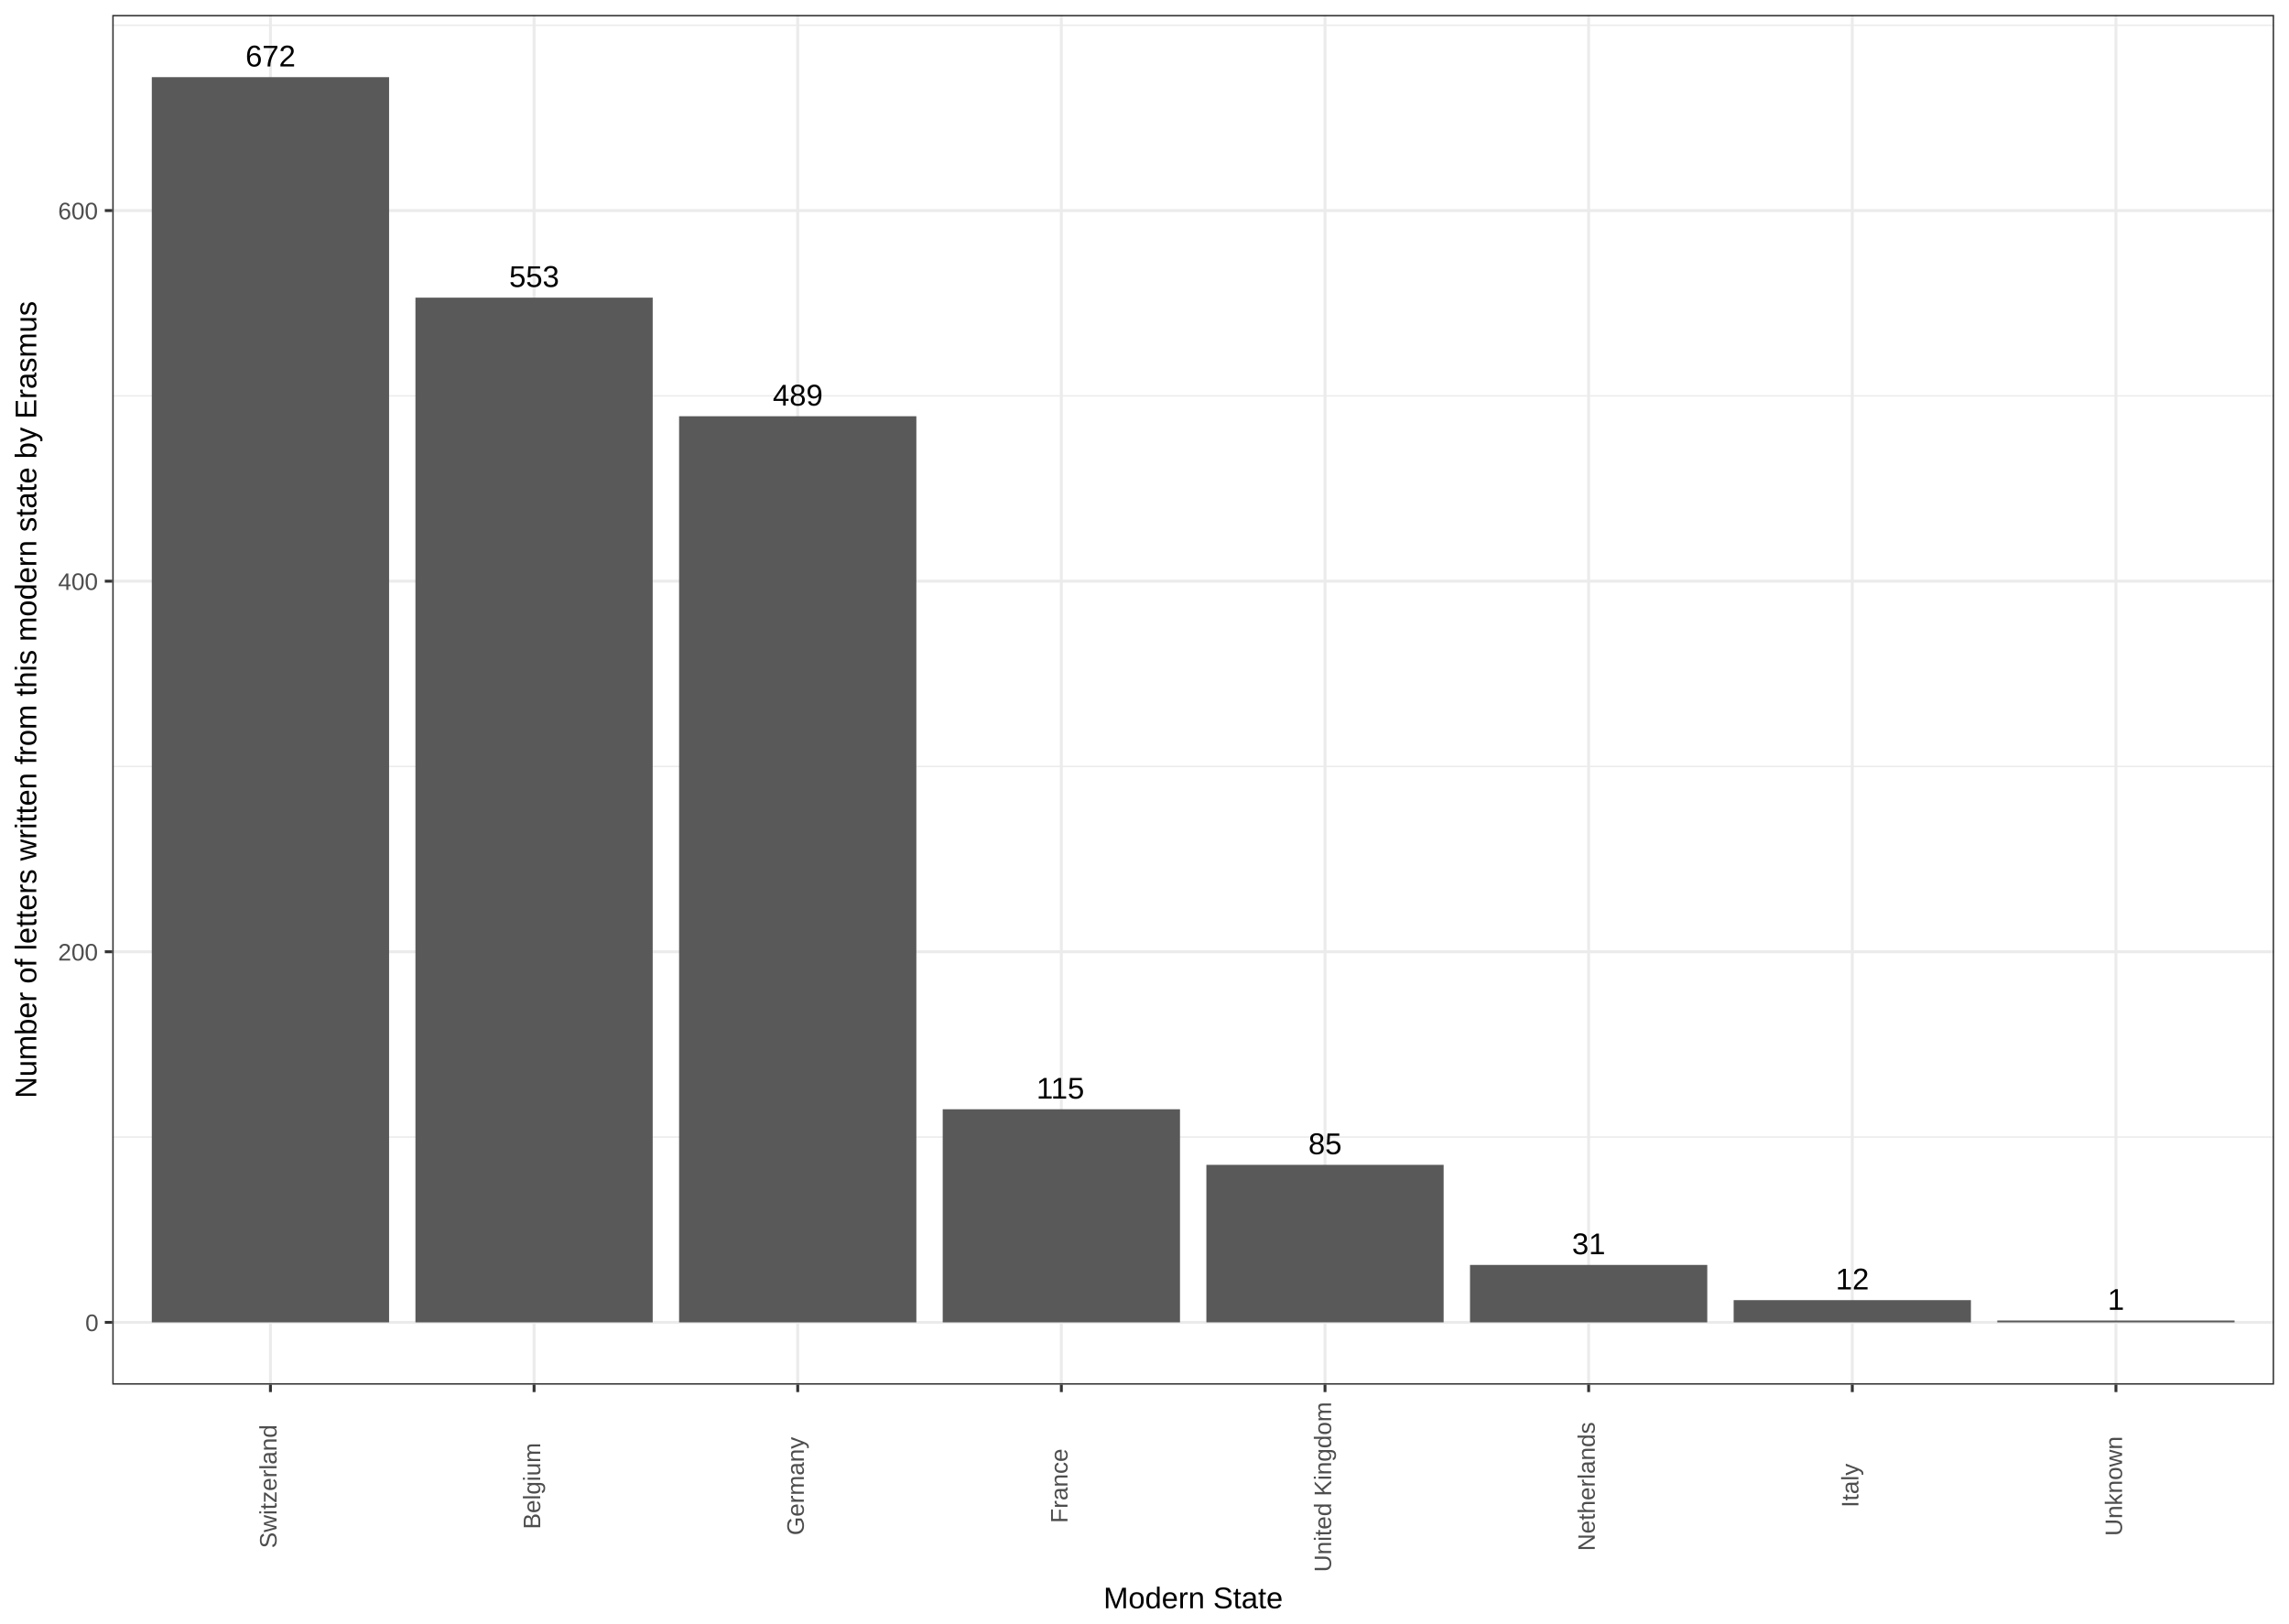
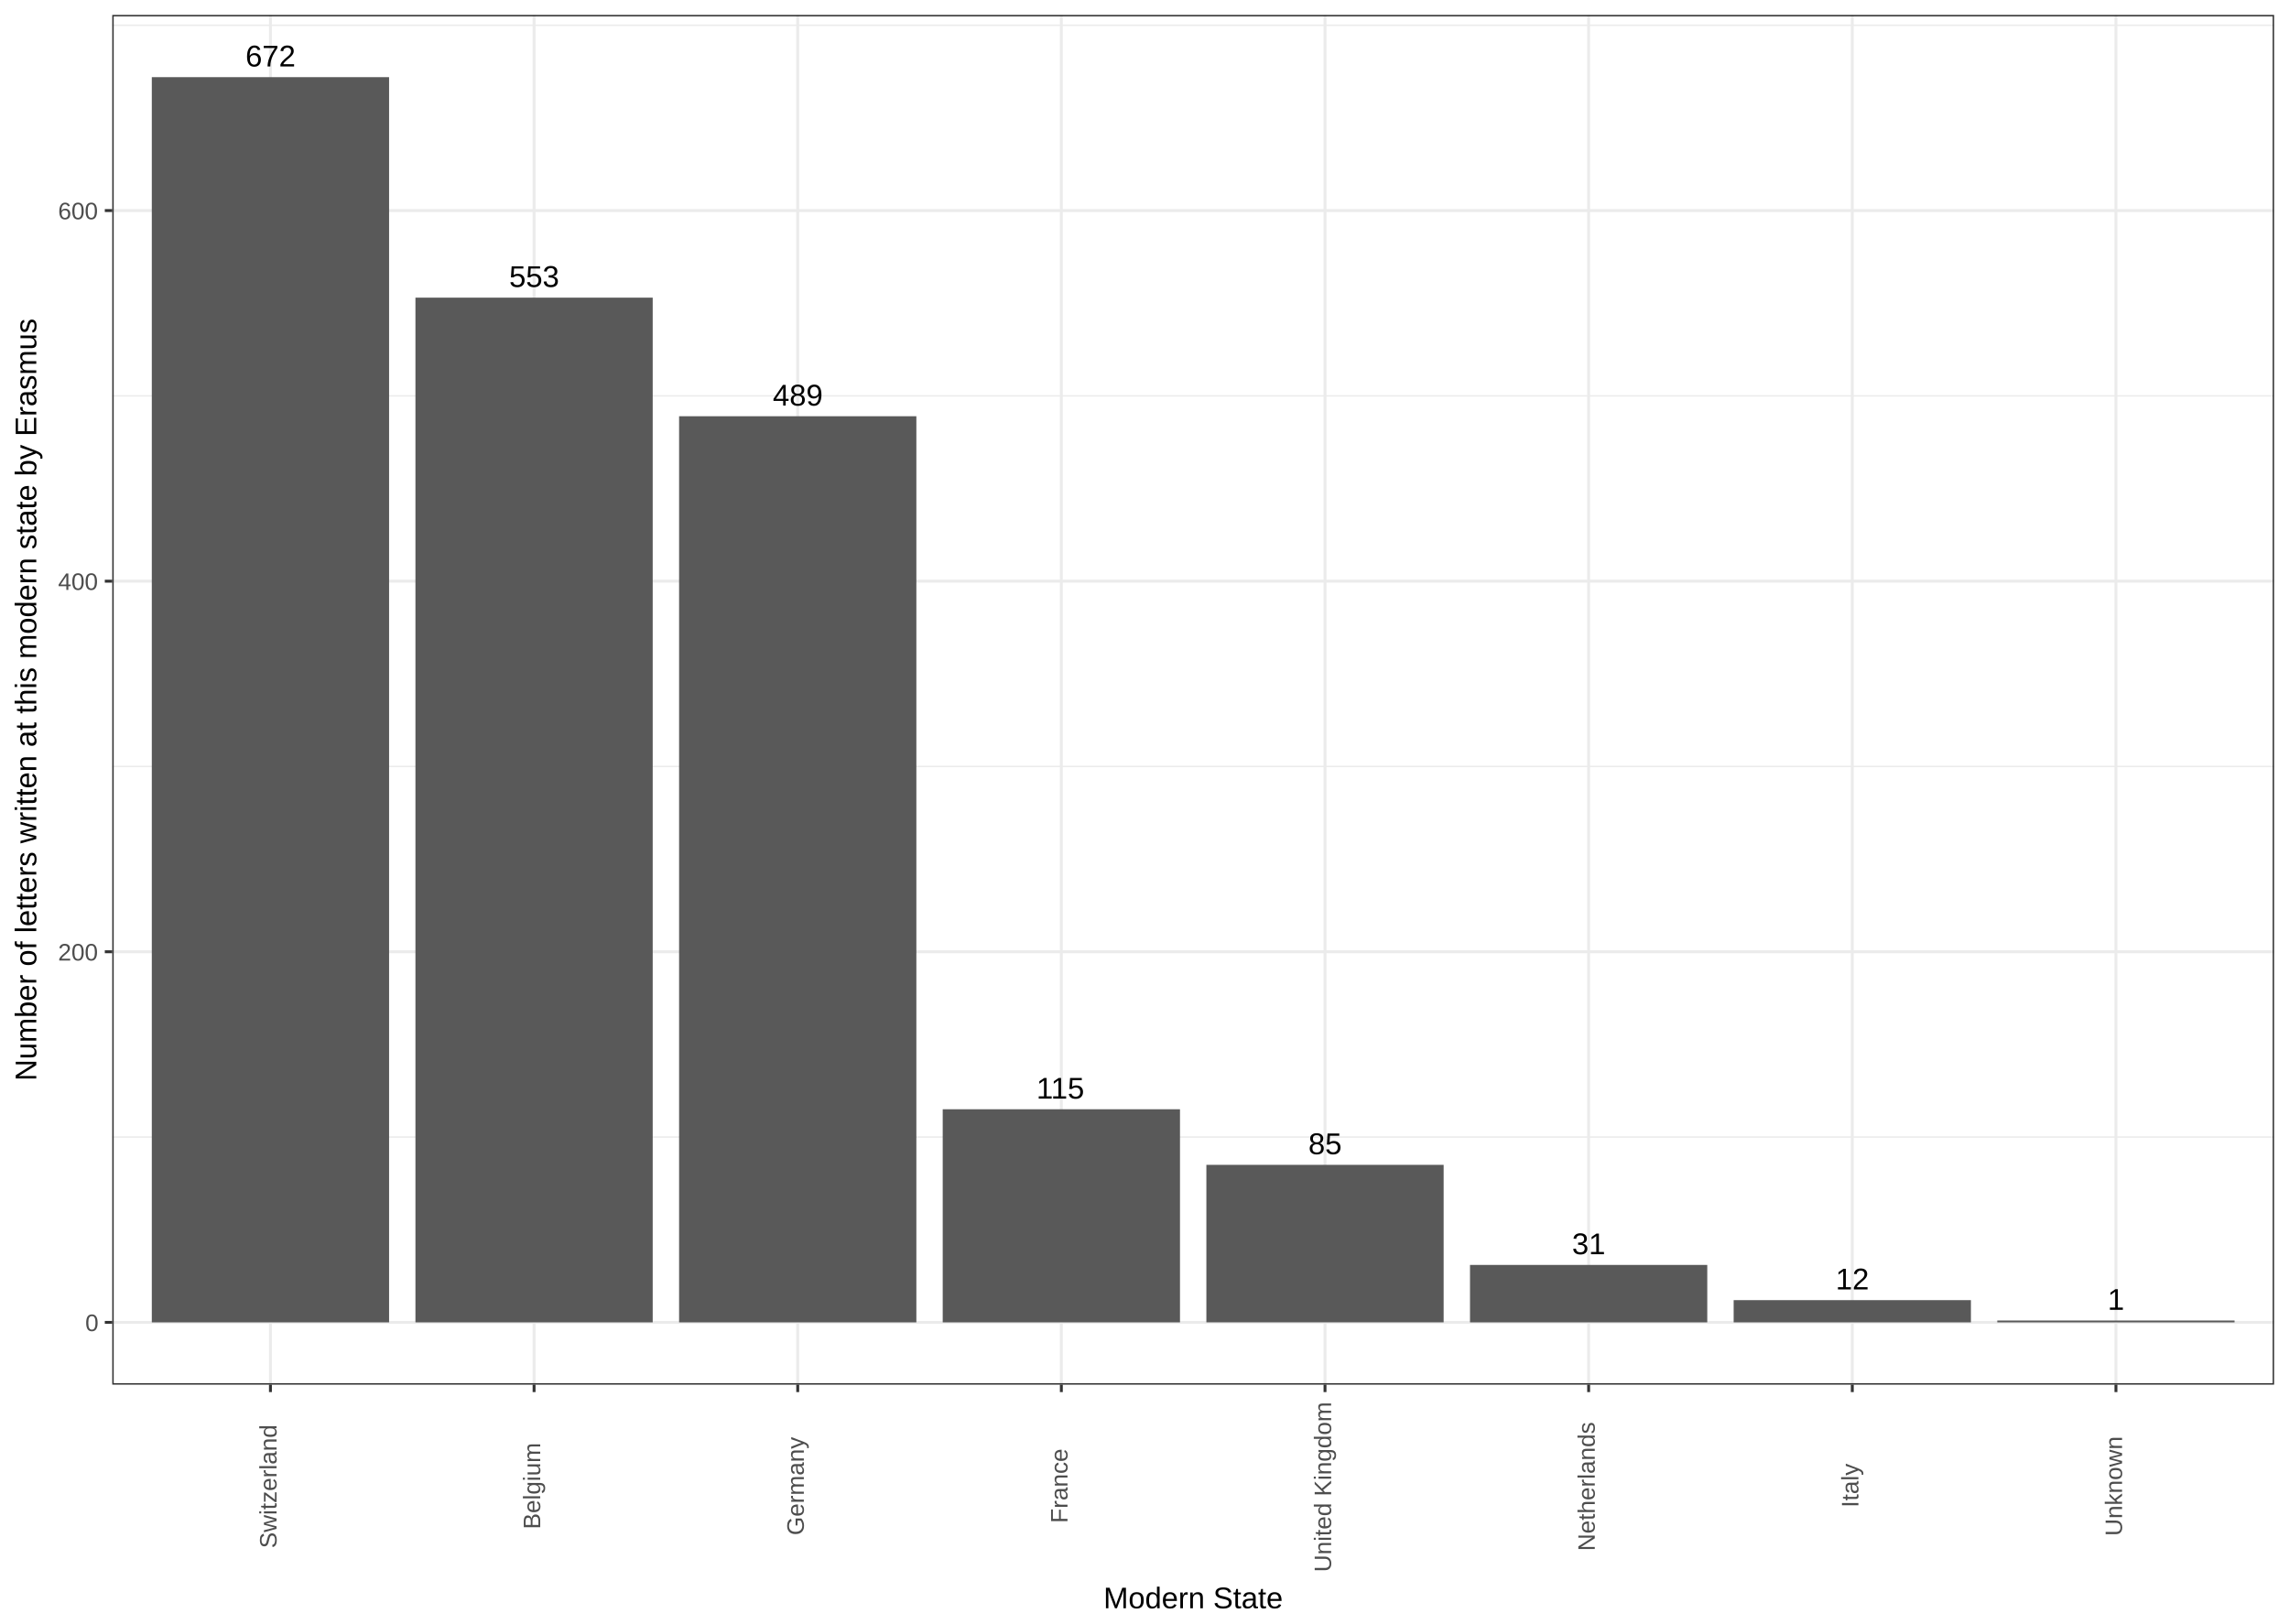
<svg xmlns="http://www.w3.org/2000/svg" viewBox="0 0 842.40 597.60">
  <defs>
    <style type="text/css">
    line, polyline, path, rect, circle {
      fill: none;
      stroke: #000000;
      stroke-linecap: round;
      stroke-linejoin: round;
      stroke-miterlimit: 10.00;
    }
  </style>
  </defs>
  <rect width="100%" height="100%" style="stroke: none; fill: #FFFFFF;" />
  <rect x="0.00" y="-0.00" width="842.40" height="597.60" style="stroke-width: 1.07; stroke: #FFFFFF; fill: #FFFFFF;" />
  <defs>
    <clipPath id="cpNDEuMzEyOHw4MzYuOTIxfDUwOS42NTd8NS40Nzk0NQ==">
      <rect x="41.31" y="5.48" width="795.61" height="504.18" />
    </clipPath>
  </defs>
  <rect x="41.31" y="5.48" width="795.61" height="504.18" style="stroke-width: 1.07; stroke: none; fill: #FFFFFF;" clip-path="url(#cpNDEuMzEyOHw4MzYuOTIxfDUwOS42NTd8NS40Nzk0NQ==)" />
  <polyline points="41.31,418.53 836.92,418.53 " style="stroke-width: 0.53; stroke: #EBEBEB; stroke-linecap: butt;" clip-path="url(#cpNDEuMzEyOHw4MzYuOTIxfDUwOS42NTd8NS40Nzk0NQ==)" />
  <polyline points="41.31,282.12 836.92,282.12 " style="stroke-width: 0.53; stroke: #EBEBEB; stroke-linecap: butt;" clip-path="url(#cpNDEuMzEyOHw4MzYuOTIxfDUwOS42NTd8NS40Nzk0NQ==)" />
  <polyline points="41.31,145.71 836.92,145.71 " style="stroke-width: 0.53; stroke: #EBEBEB; stroke-linecap: butt;" clip-path="url(#cpNDEuMzEyOHw4MzYuOTIxfDUwOS42NTd8NS40Nzk0NQ==)" />
  <polyline points="41.31,9.30 836.92,9.30 " style="stroke-width: 0.53; stroke: #EBEBEB; stroke-linecap: butt;" clip-path="url(#cpNDEuMzEyOHw4MzYuOTIxfDUwOS42NTd8NS40Nzk0NQ==)" />
  <polyline points="41.31,486.74 836.92,486.74 " style="stroke-width: 1.07; stroke: #EBEBEB; stroke-linecap: butt;" clip-path="url(#cpNDEuMzEyOHw4MzYuOTIxfDUwOS42NTd8NS40Nzk0NQ==)" />
  <polyline points="41.31,350.33 836.92,350.33 " style="stroke-width: 1.07; stroke: #EBEBEB; stroke-linecap: butt;" clip-path="url(#cpNDEuMzEyOHw4MzYuOTIxfDUwOS42NTd8NS40Nzk0NQ==)" />
  <polyline points="41.31,213.92 836.92,213.92 " style="stroke-width: 1.07; stroke: #EBEBEB; stroke-linecap: butt;" clip-path="url(#cpNDEuMzEyOHw4MzYuOTIxfDUwOS42NTd8NS40Nzk0NQ==)" />
  <polyline points="41.31,77.50 836.92,77.50 " style="stroke-width: 1.07; stroke: #EBEBEB; stroke-linecap: butt;" clip-path="url(#cpNDEuMzEyOHw4MzYuOTIxfDUwOS42NTd8NS40Nzk0NQ==)" />
  <polyline points="99.53,509.66 99.53,5.48 " style="stroke-width: 1.07; stroke: #EBEBEB; stroke-linecap: butt;" clip-path="url(#cpNDEuMzEyOHw4MzYuOTIxfDUwOS42NTd8NS40Nzk0NQ==)" />
  <polyline points="196.55,509.66 196.55,5.48 " style="stroke-width: 1.07; stroke: #EBEBEB; stroke-linecap: butt;" clip-path="url(#cpNDEuMzEyOHw4MzYuOTIxfDUwOS42NTd8NS40Nzk0NQ==)" />
  <polyline points="293.58,509.66 293.58,5.48 " style="stroke-width: 1.07; stroke: #EBEBEB; stroke-linecap: butt;" clip-path="url(#cpNDEuMzEyOHw4MzYuOTIxfDUwOS42NTd8NS40Nzk0NQ==)" />
  <polyline points="390.60,509.66 390.60,5.48 " style="stroke-width: 1.07; stroke: #EBEBEB; stroke-linecap: butt;" clip-path="url(#cpNDEuMzEyOHw4MzYuOTIxfDUwOS42NTd8NS40Nzk0NQ==)" />
  <polyline points="487.63,509.66 487.63,5.48 " style="stroke-width: 1.07; stroke: #EBEBEB; stroke-linecap: butt;" clip-path="url(#cpNDEuMzEyOHw4MzYuOTIxfDUwOS42NTd8NS40Nzk0NQ==)" />
  <polyline points="584.65,509.66 584.65,5.48 " style="stroke-width: 1.07; stroke: #EBEBEB; stroke-linecap: butt;" clip-path="url(#cpNDEuMzEyOHw4MzYuOTIxfDUwOS42NTd8NS40Nzk0NQ==)" />
  <polyline points="681.68,509.66 681.68,5.48 " style="stroke-width: 1.07; stroke: #EBEBEB; stroke-linecap: butt;" clip-path="url(#cpNDEuMzEyOHw4MzYuOTIxfDUwOS42NTd8NS40Nzk0NQ==)" />
  <polyline points="778.71,509.66 778.71,5.48 " style="stroke-width: 1.07; stroke: #EBEBEB; stroke-linecap: butt;" clip-path="url(#cpNDEuMzEyOHw4MzYuOTIxfDUwOS42NTd8NS40Nzk0NQ==)" />
  <rect x="55.87" y="28.40" width="87.32" height="458.34" style="stroke-width: 1.07; stroke: none; stroke-linecap: butt; fill: #595959;" clip-path="url(#cpNDEuMzEyOHw4MzYuOTIxfDUwOS42NTd8NS40Nzk0NQ==)" />
  <rect x="152.89" y="109.56" width="87.32" height="377.18" style="stroke-width: 1.07; stroke: none; stroke-linecap: butt; fill: #595959;" clip-path="url(#cpNDEuMzEyOHw4MzYuOTIxfDUwOS42NTd8NS40Nzk0NQ==)" />
  <rect x="249.92" y="153.21" width="87.32" height="333.53" style="stroke-width: 1.07; stroke: none; stroke-linecap: butt; fill: #595959;" clip-path="url(#cpNDEuMzEyOHw4MzYuOTIxfDUwOS42NTd8NS40Nzk0NQ==)" />
  <rect x="346.94" y="408.30" width="87.32" height="78.44" style="stroke-width: 1.07; stroke: none; stroke-linecap: butt; fill: #595959;" clip-path="url(#cpNDEuMzEyOHw4MzYuOTIxfDUwOS42NTd8NS40Nzk0NQ==)" />
  <rect x="443.97" y="428.76" width="87.32" height="57.97" style="stroke-width: 1.07; stroke: none; stroke-linecap: butt; fill: #595959;" clip-path="url(#cpNDEuMzEyOHw4MzYuOTIxfDUwOS42NTd8NS40Nzk0NQ==)" />
  <rect x="540.99" y="465.60" width="87.32" height="21.14" style="stroke-width: 1.07; stroke: none; stroke-linecap: butt; fill: #595959;" clip-path="url(#cpNDEuMzEyOHw4MzYuOTIxfDUwOS42NTd8NS40Nzk0NQ==)" />
  <rect x="638.02" y="478.56" width="87.32" height="8.18" style="stroke-width: 1.07; stroke: none; stroke-linecap: butt; fill: #595959;" clip-path="url(#cpNDEuMzEyOHw4MzYuOTIxfDUwOS42NTd8NS40Nzk0NQ==)" />
  <rect x="735.04" y="486.06" width="87.32" height="0.68" style="stroke-width: 1.07; stroke: none; stroke-linecap: butt; fill: #595959;" clip-path="url(#cpNDEuMzEyOHw4MzYuOTIxfDUwOS42NTd8NS40Nzk0NQ==)" />
  <g clip-path="url(#cpNDEuMzEyOHw4MzYuOTIxfDUwOS42NTd8NS40Nzk0NQ==)">
    <text x="90.35" y="24.46" style="font-size: 11.04px; font-family: Arial;" textLength="18.35px" lengthAdjust="spacingAndGlyphs">672</text>
  </g>
  <g clip-path="url(#cpNDEuMzEyOHw4MzYuOTIxfDUwOS42NTd8NS40Nzk0NQ==)">
    <text x="187.38" y="105.62" style="font-size: 11.04px; font-family: Arial;" textLength="18.35px" lengthAdjust="spacingAndGlyphs">553</text>
  </g>
  <g clip-path="url(#cpNDEuMzEyOHw4MzYuOTIxfDUwOS42NTd8NS40Nzk0NQ==)">
    <text x="284.40" y="149.28" style="font-size: 11.04px; font-family: Arial;" textLength="18.35px" lengthAdjust="spacingAndGlyphs">489</text>
  </g>
  <g clip-path="url(#cpNDEuMzEyOHw4MzYuOTIxfDUwOS42NTd8NS40Nzk0NQ==)">
    <text x="381.43" y="404.37" style="font-size: 11.04px; font-family: Arial;" textLength="18.35px" lengthAdjust="spacingAndGlyphs">115</text>
  </g>
  <g clip-path="url(#cpNDEuMzEyOHw4MzYuOTIxfDUwOS42NTd8NS40Nzk0NQ==)">
    <text x="481.51" y="424.83" style="font-size: 11.04px; font-family: Arial;" textLength="12.24px" lengthAdjust="spacingAndGlyphs">85</text>
  </g>
  <g clip-path="url(#cpNDEuMzEyOHw4MzYuOTIxfDUwOS42NTd8NS40Nzk0NQ==)">
    <text x="578.54" y="461.66" style="font-size: 11.04px; font-family: Arial;" textLength="12.24px" lengthAdjust="spacingAndGlyphs">31</text>
  </g>
  <g clip-path="url(#cpNDEuMzEyOHw4MzYuOTIxfDUwOS42NTd8NS40Nzk0NQ==)">
    <text x="675.56" y="474.62" style="font-size: 11.04px; font-family: Arial;" textLength="12.24px" lengthAdjust="spacingAndGlyphs">12</text>
  </g>
  <g clip-path="url(#cpNDEuMzEyOHw4MzYuOTIxfDUwOS42NTd8NS40Nzk0NQ==)">
    <text x="775.65" y="482.12" style="font-size: 11.04px; font-family: Arial;" textLength="6.12px" lengthAdjust="spacingAndGlyphs">1</text>
  </g>
  <rect x="41.31" y="5.48" width="795.61" height="504.18" style="stroke-width: 1.07; stroke: #333333;" clip-path="url(#cpNDEuMzEyOHw4MzYuOTIxfDUwOS42NTd8NS40Nzk0NQ==)" />
  <defs>
    <clipPath id="cpMHw4NDIuNHw1OTcuNnww">
      <rect x="0.00" y="0.00" width="842.40" height="597.60" />
    </clipPath>
  </defs>
  <g clip-path="url(#cpMHw4NDIuNHw1OTcuNnww)">
    <text x="31.38" y="489.96" style="font-size: 8.80px; fill: #4D4D4D; font-family: Arial;" textLength="5.01px" lengthAdjust="spacingAndGlyphs">0</text>
  </g>
  <g clip-path="url(#cpMHw4NDIuNHw1OTcuNnww)">
    <text x="21.37" y="353.55" style="font-size: 8.80px; fill: #4D4D4D; font-family: Arial;" textLength="15.02px" lengthAdjust="spacingAndGlyphs">200</text>
  </g>
  <g clip-path="url(#cpMHw4NDIuNHw1OTcuNnww)">
    <text x="21.37" y="217.14" style="font-size: 8.80px; fill: #4D4D4D; font-family: Arial;" textLength="15.02px" lengthAdjust="spacingAndGlyphs">400</text>
  </g>
  <g clip-path="url(#cpMHw4NDIuNHw1OTcuNnww)">
    <text x="21.37" y="80.72" style="font-size: 8.80px; fill: #4D4D4D; font-family: Arial;" textLength="15.02px" lengthAdjust="spacingAndGlyphs">600</text>
  </g>
  <polyline points="38.57,486.74 41.31,486.74 " style="stroke-width: 1.07; stroke: #333333; stroke-linecap: butt;" clip-path="url(#cpMHw4NDIuNHw1OTcuNnww)" />
  <polyline points="38.57,350.33 41.31,350.33 " style="stroke-width: 1.07; stroke: #333333; stroke-linecap: butt;" clip-path="url(#cpMHw4NDIuNHw1OTcuNnww)" />
  <polyline points="38.57,213.92 41.31,213.92 " style="stroke-width: 1.07; stroke: #333333; stroke-linecap: butt;" clip-path="url(#cpMHw4NDIuNHw1OTcuNnww)" />
  <polyline points="38.57,77.50 41.31,77.50 " style="stroke-width: 1.07; stroke: #333333; stroke-linecap: butt;" clip-path="url(#cpMHw4NDIuNHw1OTcuNnww)" />
  <polyline points="99.53,512.40 99.53,509.66 " style="stroke-width: 1.07; stroke: #333333; stroke-linecap: butt;" clip-path="url(#cpMHw4NDIuNHw1OTcuNnww)" />
  <polyline points="196.55,512.40 196.55,509.66 " style="stroke-width: 1.07; stroke: #333333; stroke-linecap: butt;" clip-path="url(#cpMHw4NDIuNHw1OTcuNnww)" />
  <polyline points="293.58,512.40 293.58,509.66 " style="stroke-width: 1.07; stroke: #333333; stroke-linecap: butt;" clip-path="url(#cpMHw4NDIuNHw1OTcuNnww)" />
  <polyline points="390.60,512.40 390.60,509.66 " style="stroke-width: 1.07; stroke: #333333; stroke-linecap: butt;" clip-path="url(#cpMHw4NDIuNHw1OTcuNnww)" />
  <polyline points="487.63,512.40 487.63,509.66 " style="stroke-width: 1.07; stroke: #333333; stroke-linecap: butt;" clip-path="url(#cpMHw4NDIuNHw1OTcuNnww)" />
  <polyline points="584.65,512.40 584.65,509.66 " style="stroke-width: 1.07; stroke: #333333; stroke-linecap: butt;" clip-path="url(#cpMHw4NDIuNHw1OTcuNnww)" />
  <polyline points="681.68,512.40 681.68,509.66 " style="stroke-width: 1.07; stroke: #333333; stroke-linecap: butt;" clip-path="url(#cpMHw4NDIuNHw1OTcuNnww)" />
  <polyline points="778.71,512.40 778.71,509.66 " style="stroke-width: 1.07; stroke: #333333; stroke-linecap: butt;" clip-path="url(#cpMHw4NDIuNHw1OTcuNnww)" />
  <g clip-path="url(#cpMHw4NDIuNHw1OTcuNnww)">
    <text transform="translate(101.78,569.87) rotate(-90)" style="font-size: 8.80px; fill: #4D4D4D; font-family: Arial;" textLength="46.52px" lengthAdjust="spacingAndGlyphs">Switzerland</text>
  </g>
  <g clip-path="url(#cpMHw4NDIuNHw1OTcuNnww)">
    <text transform="translate(198.81,562.86) rotate(-90)" style="font-size: 8.80px; fill: #4D4D4D; font-family: Arial;" textLength="32.52px" lengthAdjust="spacingAndGlyphs">Belgium</text>
  </g>
  <g clip-path="url(#cpMHw4NDIuNHw1OTcuNnww)">
    <text transform="translate(295.83,565.11) rotate(-90)" style="font-size: 8.80px; fill: #4D4D4D; font-family: Arial;" textLength="37.01px" lengthAdjust="spacingAndGlyphs">Germany</text>
  </g>
  <g clip-path="url(#cpMHw4NDIuNHw1OTcuNnww)">
    <text transform="translate(392.86,560.61) rotate(-90)" style="font-size: 8.80px; fill: #4D4D4D; font-family: Arial;" textLength="28.01px" lengthAdjust="spacingAndGlyphs">France</text>
  </g>
  <g clip-path="url(#cpMHw4NDIuNHw1OTcuNnww)">
    <text transform="translate(489.88,578.63) rotate(-90)" style="font-size: 8.80px; fill: #4D4D4D; font-family: Arial;" textLength="64.04px" lengthAdjust="spacingAndGlyphs">United Kingdom</text>
  </g>
  <g clip-path="url(#cpMHw4NDIuNHw1OTcuNnww)">
    <text transform="translate(586.91,570.87) rotate(-90)" style="font-size: 8.80px; fill: #4D4D4D; font-family: Arial;" textLength="48.53px" lengthAdjust="spacingAndGlyphs">Netherlands</text>
  </g>
  <g clip-path="url(#cpMHw4NDIuNHw1OTcuNnww)">
    <text transform="translate(683.93,554.86) rotate(-90)" style="font-size: 8.80px; fill: #4D4D4D; font-family: Arial;" textLength="16.51px" lengthAdjust="spacingAndGlyphs">Italy</text>
  </g>
  <g clip-path="url(#cpMHw4NDIuNHw1OTcuNnww)">
    <text transform="translate(780.96,565.37) rotate(-90)" style="font-size: 8.80px; fill: #4D4D4D; font-family: Arial;" textLength="37.52px" lengthAdjust="spacingAndGlyphs">Unknown</text>
  </g>
  <g clip-path="url(#cpMHw4NDIuNHw1OTcuNnww)">
    <text x="406.10" y="591.98" style="font-size: 11.00px; font-family: Arial;" textLength="66.04px" lengthAdjust="spacingAndGlyphs">Modern State</text>
  </g>
  <g clip-path="url(#cpMHw4NDIuNHw1OTcuNnww)">
-     <text transform="translate(13.35,404.28) rotate(-90)" style="font-size: 11.00px; font-family: Arial;" textLength="293.43px" lengthAdjust="spacingAndGlyphs">Number of letters written from this modern state by Erasmus</text>
+     <text transform="translate(13.35,397.87) rotate(-90)" style="font-size: 11.00px; font-family: Arial;" textLength="280.61px" lengthAdjust="spacingAndGlyphs">Number of letters written at this modern state by Erasmus</text>
  </g>
</svg>
